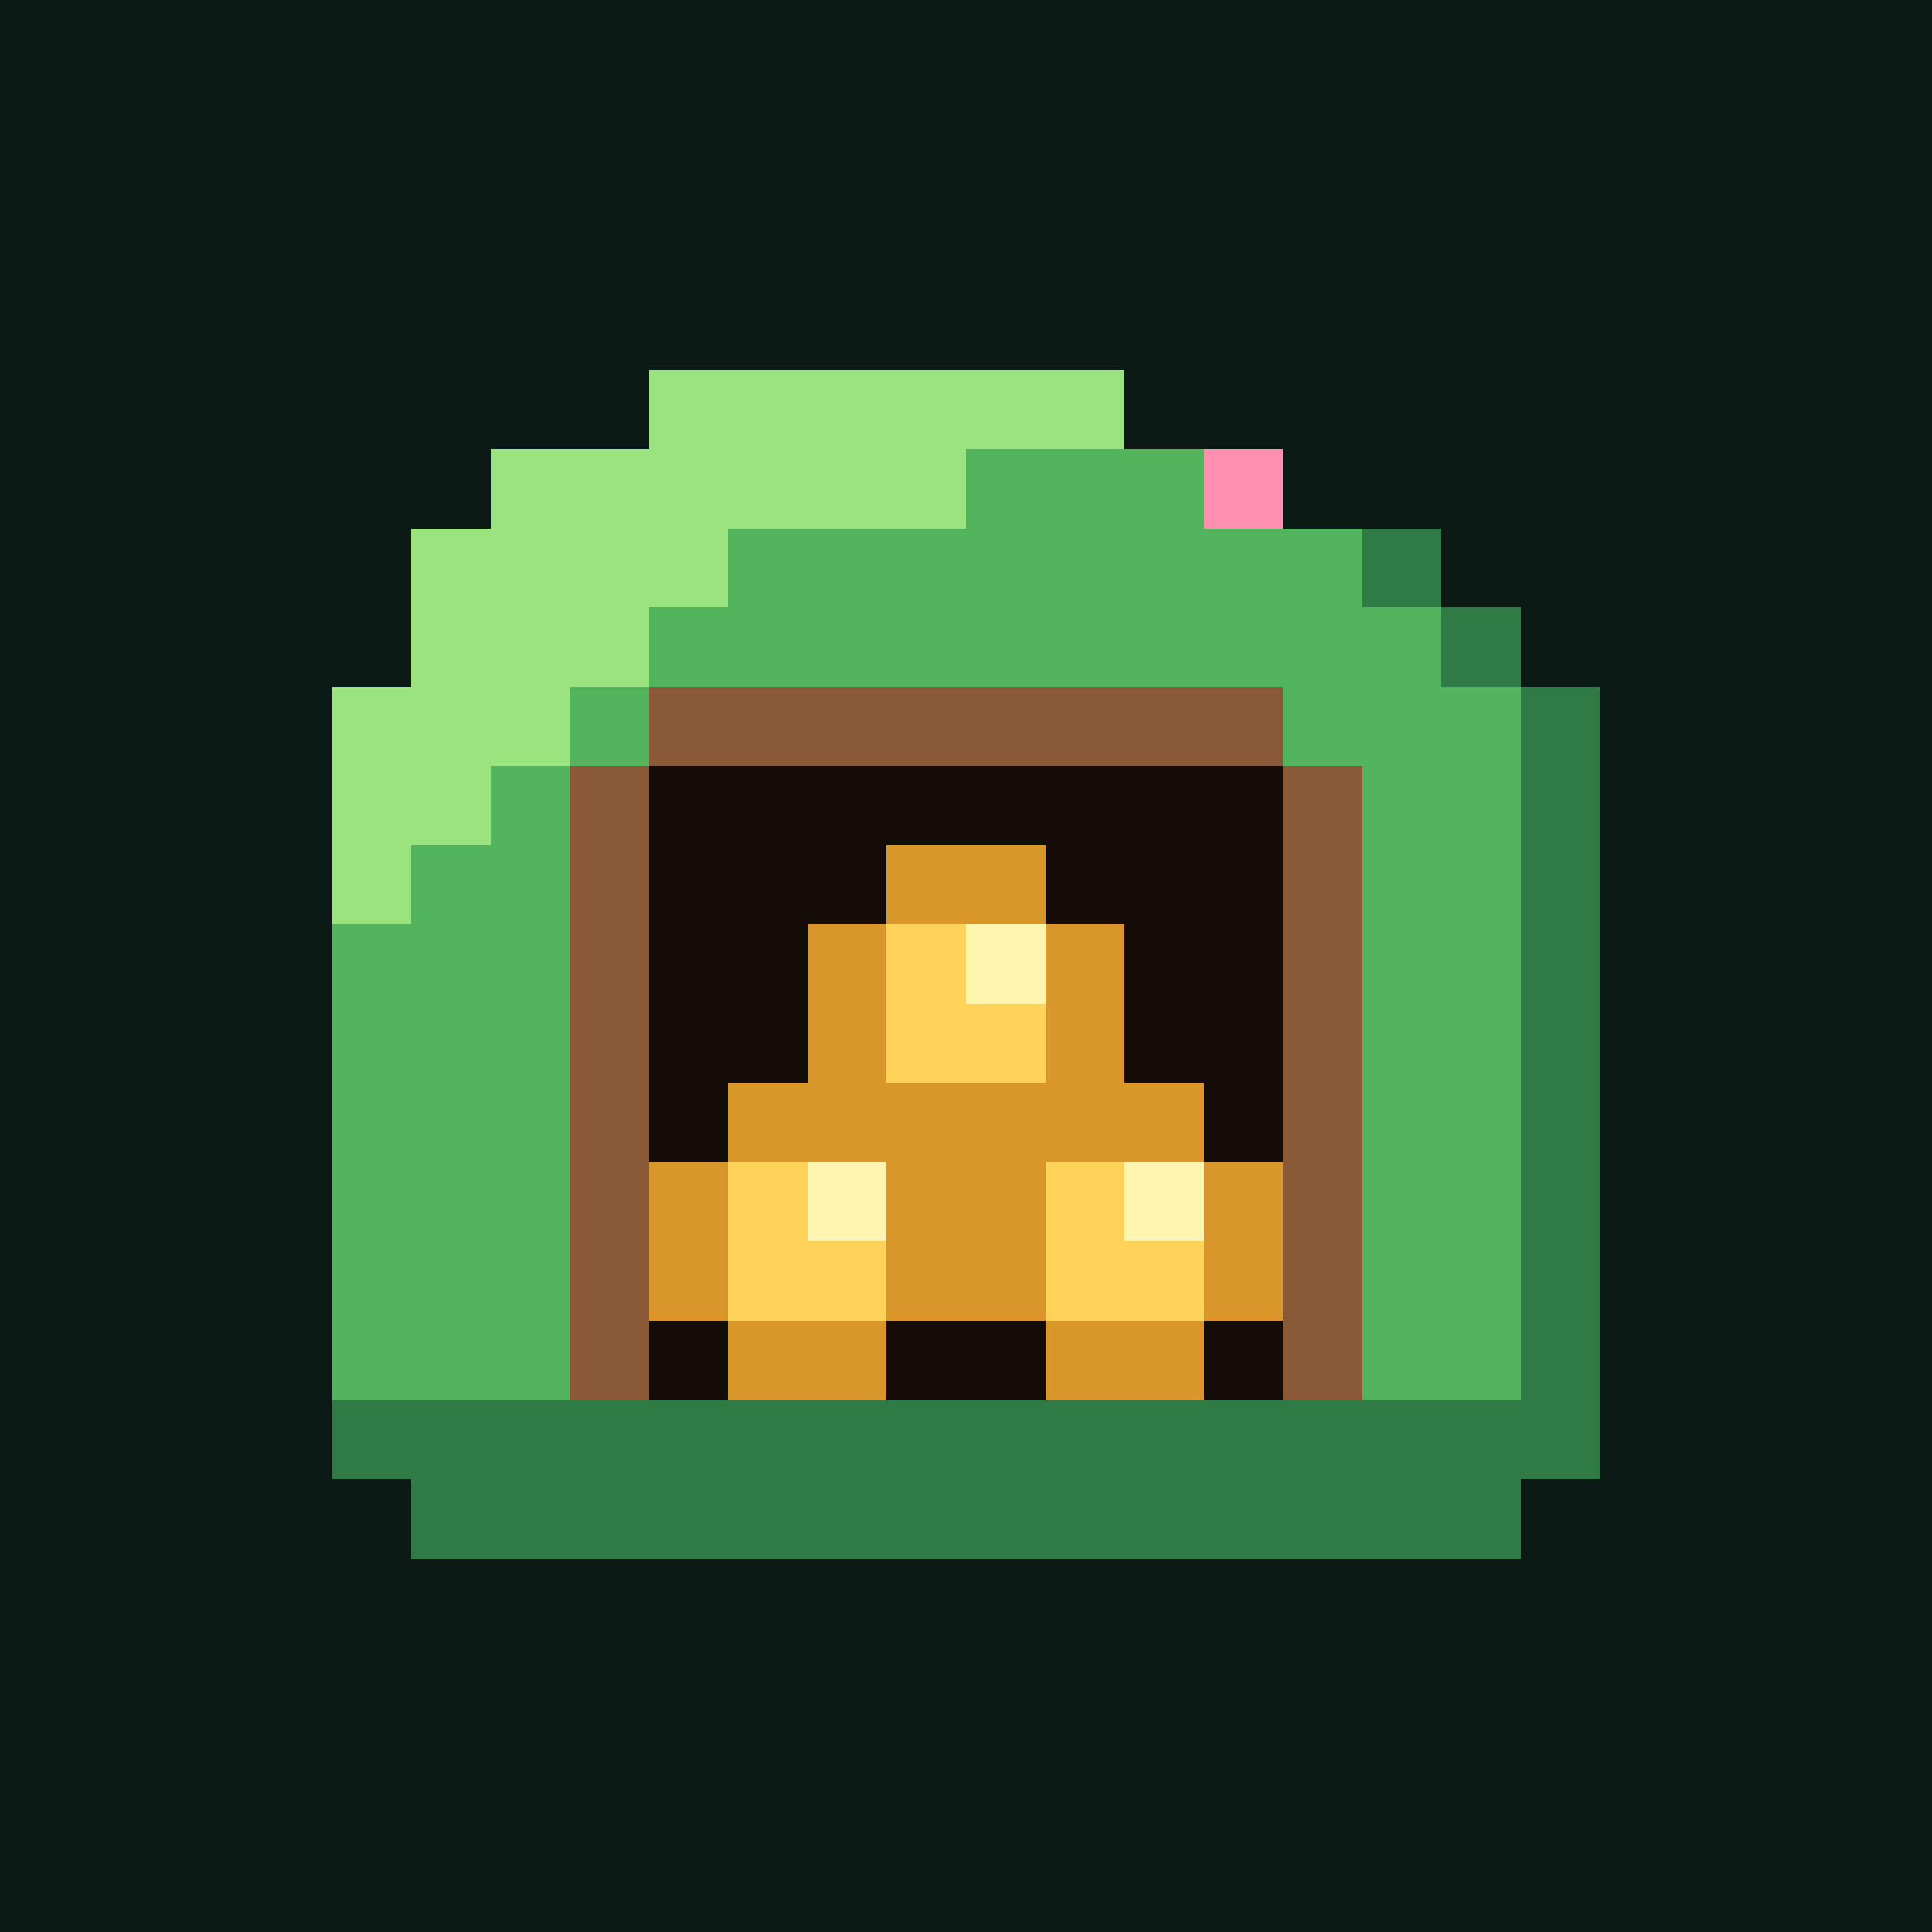
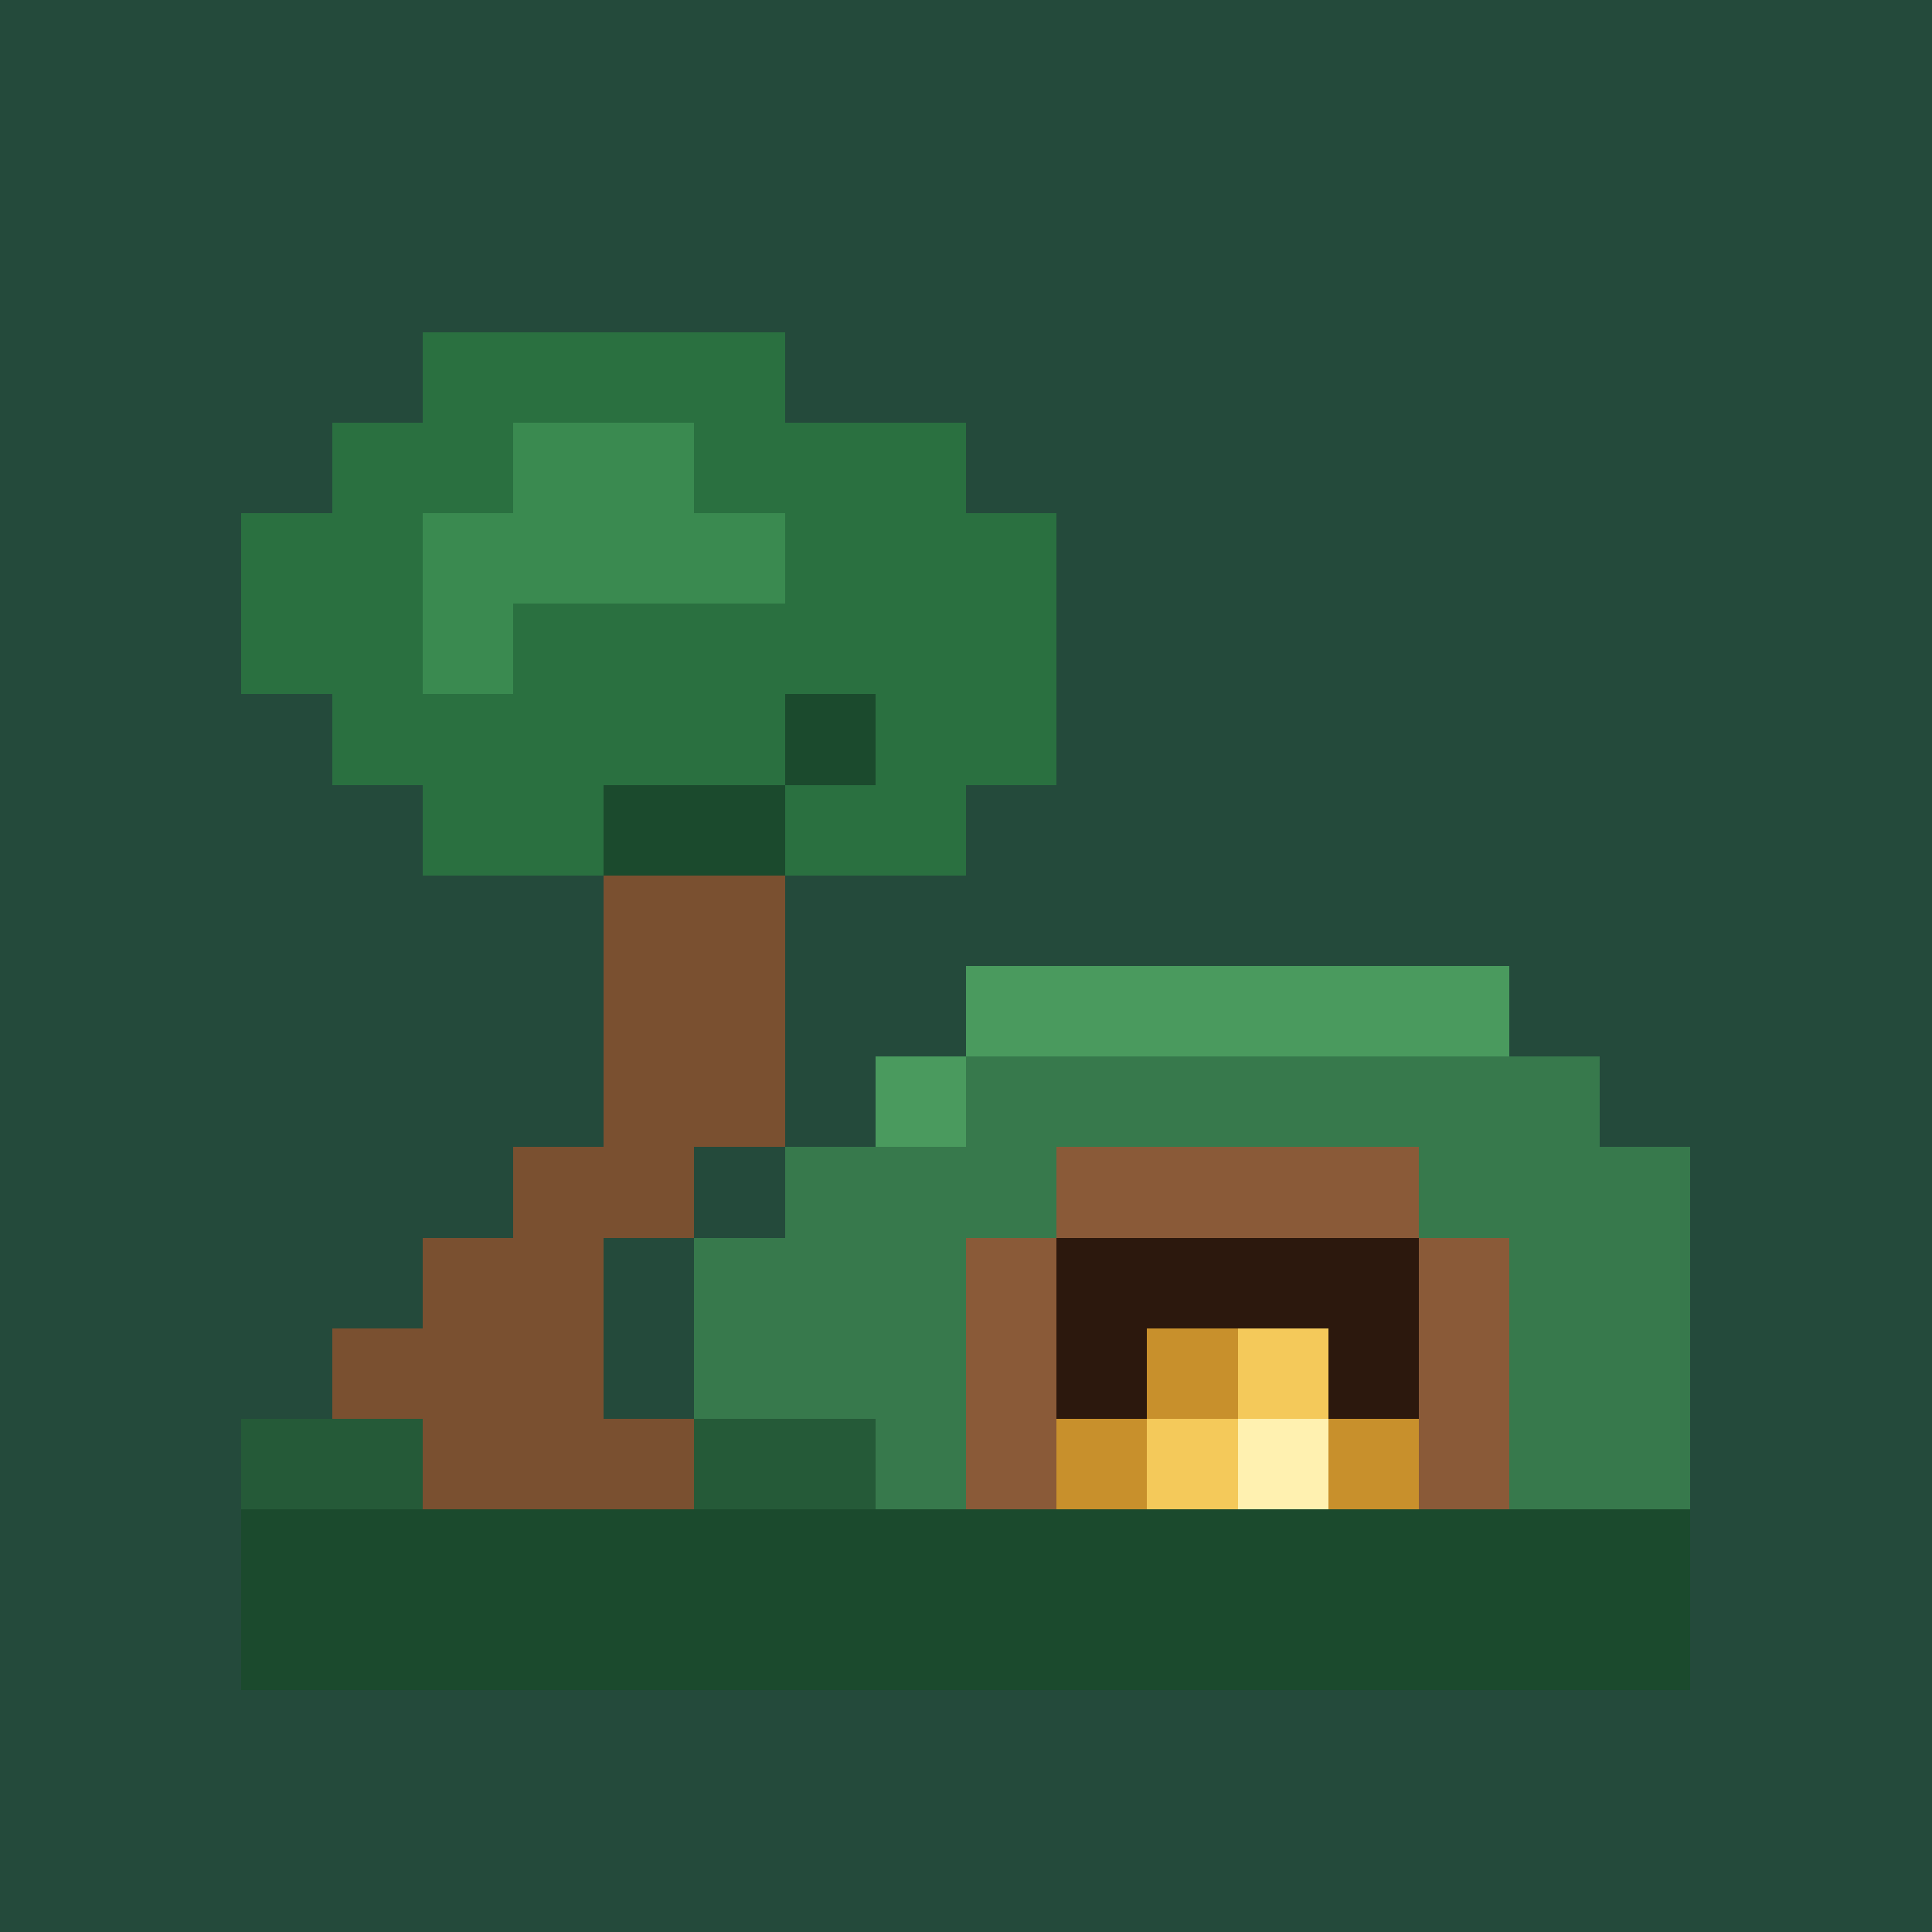
<svg xmlns="http://www.w3.org/2000/svg" viewBox="0 0 512 512" width="512" height="512" shape-rendering="crispEdges">
-   <rect width="512" height="512" fill="#0c1a15" />
-   <rect x="172" y="98" width="126" height="21" fill="#9be37f" />
-   <rect x="130" y="119" width="126" height="21" fill="#9be37f" />
-   <rect x="256" y="119" width="63" height="21" fill="#52b45c" />
-   <rect x="319" y="119" width="21" height="21" fill="#ff8fb0" />
-   <rect x="109" y="140" width="84" height="21" fill="#9be37f" />
-   <rect x="193" y="140" width="168" height="21" fill="#52b45c" />
-   <rect x="361" y="140" width="21" height="21" fill="#2f7a45" />
-   <rect x="109" y="161" width="63" height="21" fill="#9be37f" />
-   <rect x="172" y="161" width="210" height="21" fill="#52b45c" />
-   <rect x="382" y="161" width="21" height="21" fill="#2f7a45" />
-   <rect x="88" y="182" width="63" height="21" fill="#9be37f" />
-   <rect x="151" y="182" width="21" height="21" fill="#52b45c" />
-   <rect x="172" y="182" width="168" height="21" fill="#8a5a38" />
-   <rect x="340" y="182" width="63" height="21" fill="#52b45c" />
-   <rect x="403" y="182" width="21" height="21" fill="#2f7a45" />
-   <rect x="88" y="203" width="42" height="21" fill="#9be37f" />
-   <rect x="130" y="203" width="21" height="21" fill="#52b45c" />
-   <rect x="151" y="203" width="21" height="21" fill="#8a5a38" />
-   <rect x="172" y="203" width="168" height="21" fill="#150c07" />
-   <rect x="340" y="203" width="21" height="21" fill="#8a5a38" />
-   <rect x="361" y="203" width="42" height="21" fill="#52b45c" />
-   <rect x="403" y="203" width="21" height="21" fill="#2f7a45" />
-   <rect x="88" y="224" width="21" height="21" fill="#9be37f" />
-   <rect x="109" y="224" width="42" height="21" fill="#52b45c" />
-   <rect x="151" y="224" width="21" height="21" fill="#8a5a38" />
-   <rect x="172" y="224" width="63" height="21" fill="#150c07" />
-   <rect x="235" y="224" width="42" height="21" fill="#d9962a" />
-   <rect x="277" y="224" width="63" height="21" fill="#150c07" />
-   <rect x="340" y="224" width="21" height="21" fill="#8a5a38" />
-   <rect x="361" y="224" width="42" height="21" fill="#52b45c" />
-   <rect x="403" y="224" width="21" height="21" fill="#2f7a45" />
-   <rect x="88" y="245" width="63" height="21" fill="#52b45c" />
-   <rect x="151" y="245" width="21" height="21" fill="#8a5a38" />
-   <rect x="172" y="245" width="42" height="21" fill="#150c07" />
-   <rect x="214" y="245" width="21" height="21" fill="#d9962a" />
-   <rect x="235" y="245" width="21" height="21" fill="#ffd25a" />
-   <rect x="256" y="245" width="21" height="21" fill="#fff4b0" />
-   <rect x="277" y="245" width="21" height="21" fill="#d9962a" />
-   <rect x="298" y="245" width="42" height="21" fill="#150c07" />
-   <rect x="340" y="245" width="21" height="21" fill="#8a5a38" />
-   <rect x="361" y="245" width="42" height="21" fill="#52b45c" />
-   <rect x="403" y="245" width="21" height="21" fill="#2f7a45" />
-   <rect x="88" y="266" width="63" height="21" fill="#52b45c" />
-   <rect x="151" y="266" width="21" height="21" fill="#8a5a38" />
-   <rect x="172" y="266" width="42" height="21" fill="#150c07" />
-   <rect x="214" y="266" width="21" height="21" fill="#d9962a" />
-   <rect x="235" y="266" width="42" height="21" fill="#ffd25a" />
-   <rect x="277" y="266" width="21" height="21" fill="#d9962a" />
-   <rect x="298" y="266" width="42" height="21" fill="#150c07" />
-   <rect x="340" y="266" width="21" height="21" fill="#8a5a38" />
-   <rect x="361" y="266" width="42" height="21" fill="#52b45c" />
-   <rect x="403" y="266" width="21" height="21" fill="#2f7a45" />
-   <rect x="88" y="287" width="63" height="21" fill="#52b45c" />
-   <rect x="151" y="287" width="21" height="21" fill="#8a5a38" />
-   <rect x="172" y="287" width="21" height="21" fill="#150c07" />
-   <rect x="193" y="287" width="126" height="21" fill="#d9962a" />
-   <rect x="319" y="287" width="21" height="21" fill="#150c07" />
-   <rect x="340" y="287" width="21" height="21" fill="#8a5a38" />
-   <rect x="361" y="287" width="42" height="21" fill="#52b45c" />
-   <rect x="403" y="287" width="21" height="21" fill="#2f7a45" />
-   <rect x="88" y="308" width="63" height="21" fill="#52b45c" />
-   <rect x="151" y="308" width="21" height="21" fill="#8a5a38" />
-   <rect x="172" y="308" width="21" height="21" fill="#d9962a" />
-   <rect x="193" y="308" width="21" height="21" fill="#ffd25a" />
-   <rect x="214" y="308" width="21" height="21" fill="#fff4b0" />
-   <rect x="235" y="308" width="42" height="21" fill="#d9962a" />
-   <rect x="277" y="308" width="21" height="21" fill="#ffd25a" />
-   <rect x="298" y="308" width="21" height="21" fill="#fff4b0" />
-   <rect x="319" y="308" width="21" height="21" fill="#d9962a" />
-   <rect x="340" y="308" width="21" height="21" fill="#8a5a38" />
-   <rect x="361" y="308" width="42" height="21" fill="#52b45c" />
-   <rect x="403" y="308" width="21" height="21" fill="#2f7a45" />
-   <rect x="88" y="329" width="63" height="21" fill="#52b45c" />
-   <rect x="151" y="329" width="21" height="21" fill="#8a5a38" />
-   <rect x="172" y="329" width="21" height="21" fill="#d9962a" />
-   <rect x="193" y="329" width="42" height="21" fill="#ffd25a" />
-   <rect x="235" y="329" width="42" height="21" fill="#d9962a" />
-   <rect x="277" y="329" width="42" height="21" fill="#ffd25a" />
-   <rect x="319" y="329" width="21" height="21" fill="#d9962a" />
-   <rect x="340" y="329" width="21" height="21" fill="#8a5a38" />
-   <rect x="361" y="329" width="42" height="21" fill="#52b45c" />
-   <rect x="403" y="329" width="21" height="21" fill="#2f7a45" />
-   <rect x="88" y="350" width="63" height="21" fill="#52b45c" />
-   <rect x="151" y="350" width="21" height="21" fill="#8a5a38" />
-   <rect x="172" y="350" width="21" height="21" fill="#150c07" />
-   <rect x="193" y="350" width="42" height="21" fill="#d9962a" />
-   <rect x="235" y="350" width="42" height="21" fill="#150c07" />
-   <rect x="277" y="350" width="42" height="21" fill="#d9962a" />
-   <rect x="319" y="350" width="21" height="21" fill="#150c07" />
-   <rect x="340" y="350" width="21" height="21" fill="#8a5a38" />
-   <rect x="361" y="350" width="42" height="21" fill="#52b45c" />
-   <rect x="403" y="350" width="21" height="21" fill="#2f7a45" />
-   <rect x="88" y="371" width="336" height="21" fill="#2f7a45" />
-   <rect x="109" y="392" width="294" height="21" fill="#2f7a45" />
+   <rect width="512" height="512" fill="#244a3b" />
+   <rect x="112" y="88" width="96" height="24" fill="#2a7040" />
+   <rect x="88" y="112" width="48" height="24" fill="#2a7040" />
+   <rect x="136" y="112" width="48" height="24" fill="#3a8a50" />
+   <rect x="184" y="112" width="72" height="24" fill="#2a7040" />
+   <rect x="64" y="136" width="48" height="24" fill="#2a7040" />
+   <rect x="112" y="136" width="96" height="24" fill="#3a8a50" />
+   <rect x="208" y="136" width="72" height="24" fill="#2a7040" />
+   <rect x="64" y="160" width="48" height="24" fill="#2a7040" />
+   <rect x="112" y="160" width="24" height="24" fill="#3a8a50" />
+   <rect x="136" y="160" width="144" height="24" fill="#2a7040" />
+   <rect x="88" y="184" width="120" height="24" fill="#2a7040" />
+   <rect x="208" y="184" width="24" height="24" fill="#1b4a2d" />
+   <rect x="232" y="184" width="48" height="24" fill="#2a7040" />
+   <rect x="112" y="208" width="48" height="24" fill="#2a7040" />
+   <rect x="160" y="208" width="48" height="24" fill="#1b4a2d" />
+   <rect x="208" y="208" width="48" height="24" fill="#2a7040" />
+   <rect x="160" y="232" width="48" height="24" fill="#7a5030" />
+   <rect x="160" y="256" width="48" height="24" fill="#7a5030" />
+   <rect x="256" y="256" width="144" height="24" fill="#4a9a5e" />
+   <rect x="160" y="280" width="48" height="24" fill="#7a5030" />
+   <rect x="232" y="280" width="24" height="24" fill="#4a9a5e" />
+   <rect x="256" y="280" width="168" height="24" fill="#37794c" />
+   <rect x="136" y="304" width="48" height="24" fill="#7a5030" />
+   <rect x="208" y="304" width="72" height="24" fill="#37794c" />
+   <rect x="280" y="304" width="96" height="24" fill="#8a5a38" />
+   <rect x="376" y="304" width="72" height="24" fill="#37794c" />
+   <rect x="112" y="328" width="48" height="24" fill="#7a5030" />
+   <rect x="184" y="328" width="72" height="24" fill="#37794c" />
+   <rect x="256" y="328" width="24" height="24" fill="#8a5a38" />
+   <rect x="280" y="328" width="96" height="24" fill="#2c180d" />
+   <rect x="376" y="328" width="24" height="24" fill="#8a5a38" />
+   <rect x="400" y="328" width="48" height="24" fill="#37794c" />
+   <rect x="88" y="352" width="72" height="24" fill="#7a5030" />
+   <rect x="184" y="352" width="72" height="24" fill="#37794c" />
+   <rect x="256" y="352" width="24" height="24" fill="#8a5a38" />
+   <rect x="280" y="352" width="24" height="24" fill="#2c180d" />
+   <rect x="304" y="352" width="24" height="24" fill="#c8902c" />
+   <rect x="328" y="352" width="24" height="24" fill="#f4c95a" />
+   <rect x="352" y="352" width="24" height="24" fill="#2c180d" />
+   <rect x="376" y="352" width="24" height="24" fill="#8a5a38" />
+   <rect x="400" y="352" width="48" height="24" fill="#37794c" />
+   <rect x="64" y="376" width="48" height="24" fill="#255a38" />
+   <rect x="112" y="376" width="72" height="24" fill="#7a5030" />
+   <rect x="184" y="376" width="48" height="24" fill="#255a38" />
+   <rect x="232" y="376" width="24" height="24" fill="#37794c" />
+   <rect x="256" y="376" width="24" height="24" fill="#8a5a38" />
+   <rect x="280" y="376" width="24" height="24" fill="#c8902c" />
+   <rect x="304" y="376" width="24" height="24" fill="#f4c95a" />
+   <rect x="328" y="376" width="24" height="24" fill="#fff1b0" />
+   <rect x="352" y="376" width="24" height="24" fill="#c8902c" />
+   <rect x="376" y="376" width="24" height="24" fill="#8a5a38" />
+   <rect x="400" y="376" width="48" height="24" fill="#37794c" />
+   <rect x="64" y="400" width="384" height="24" fill="#1b4a2d" />
+   <rect x="64" y="424" width="384" height="24" fill="#1b4a2d" />
</svg>
